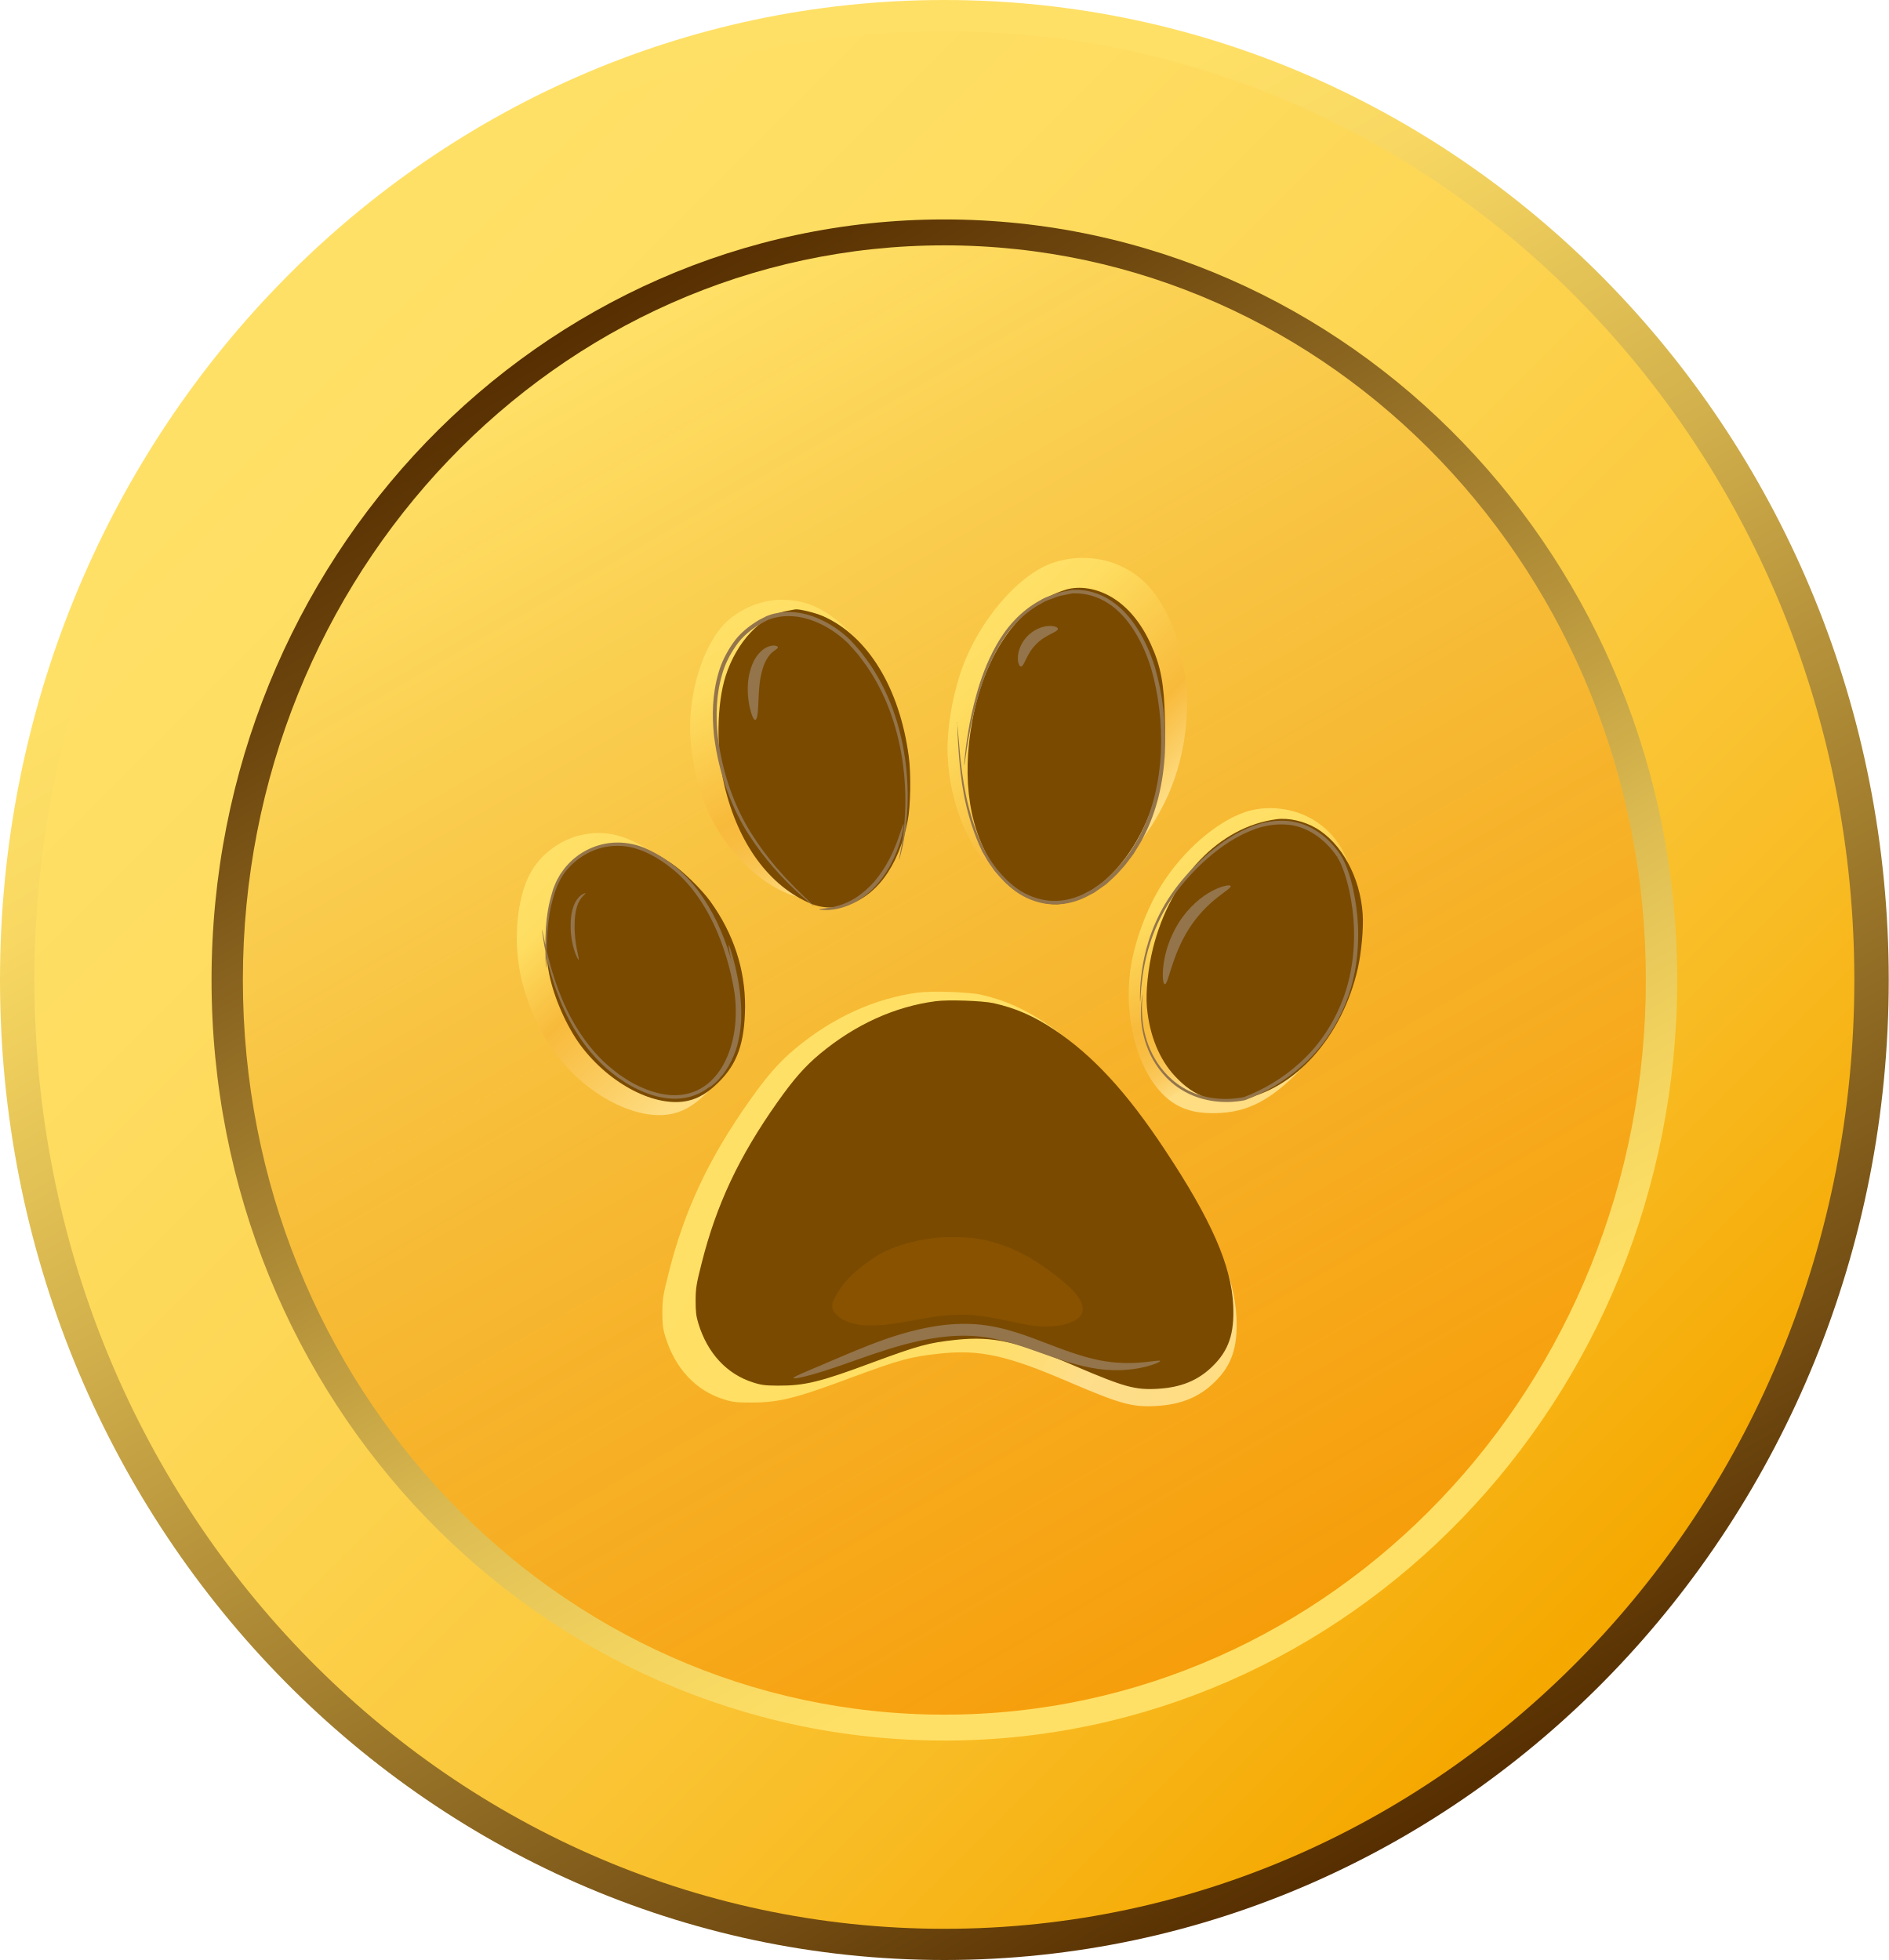
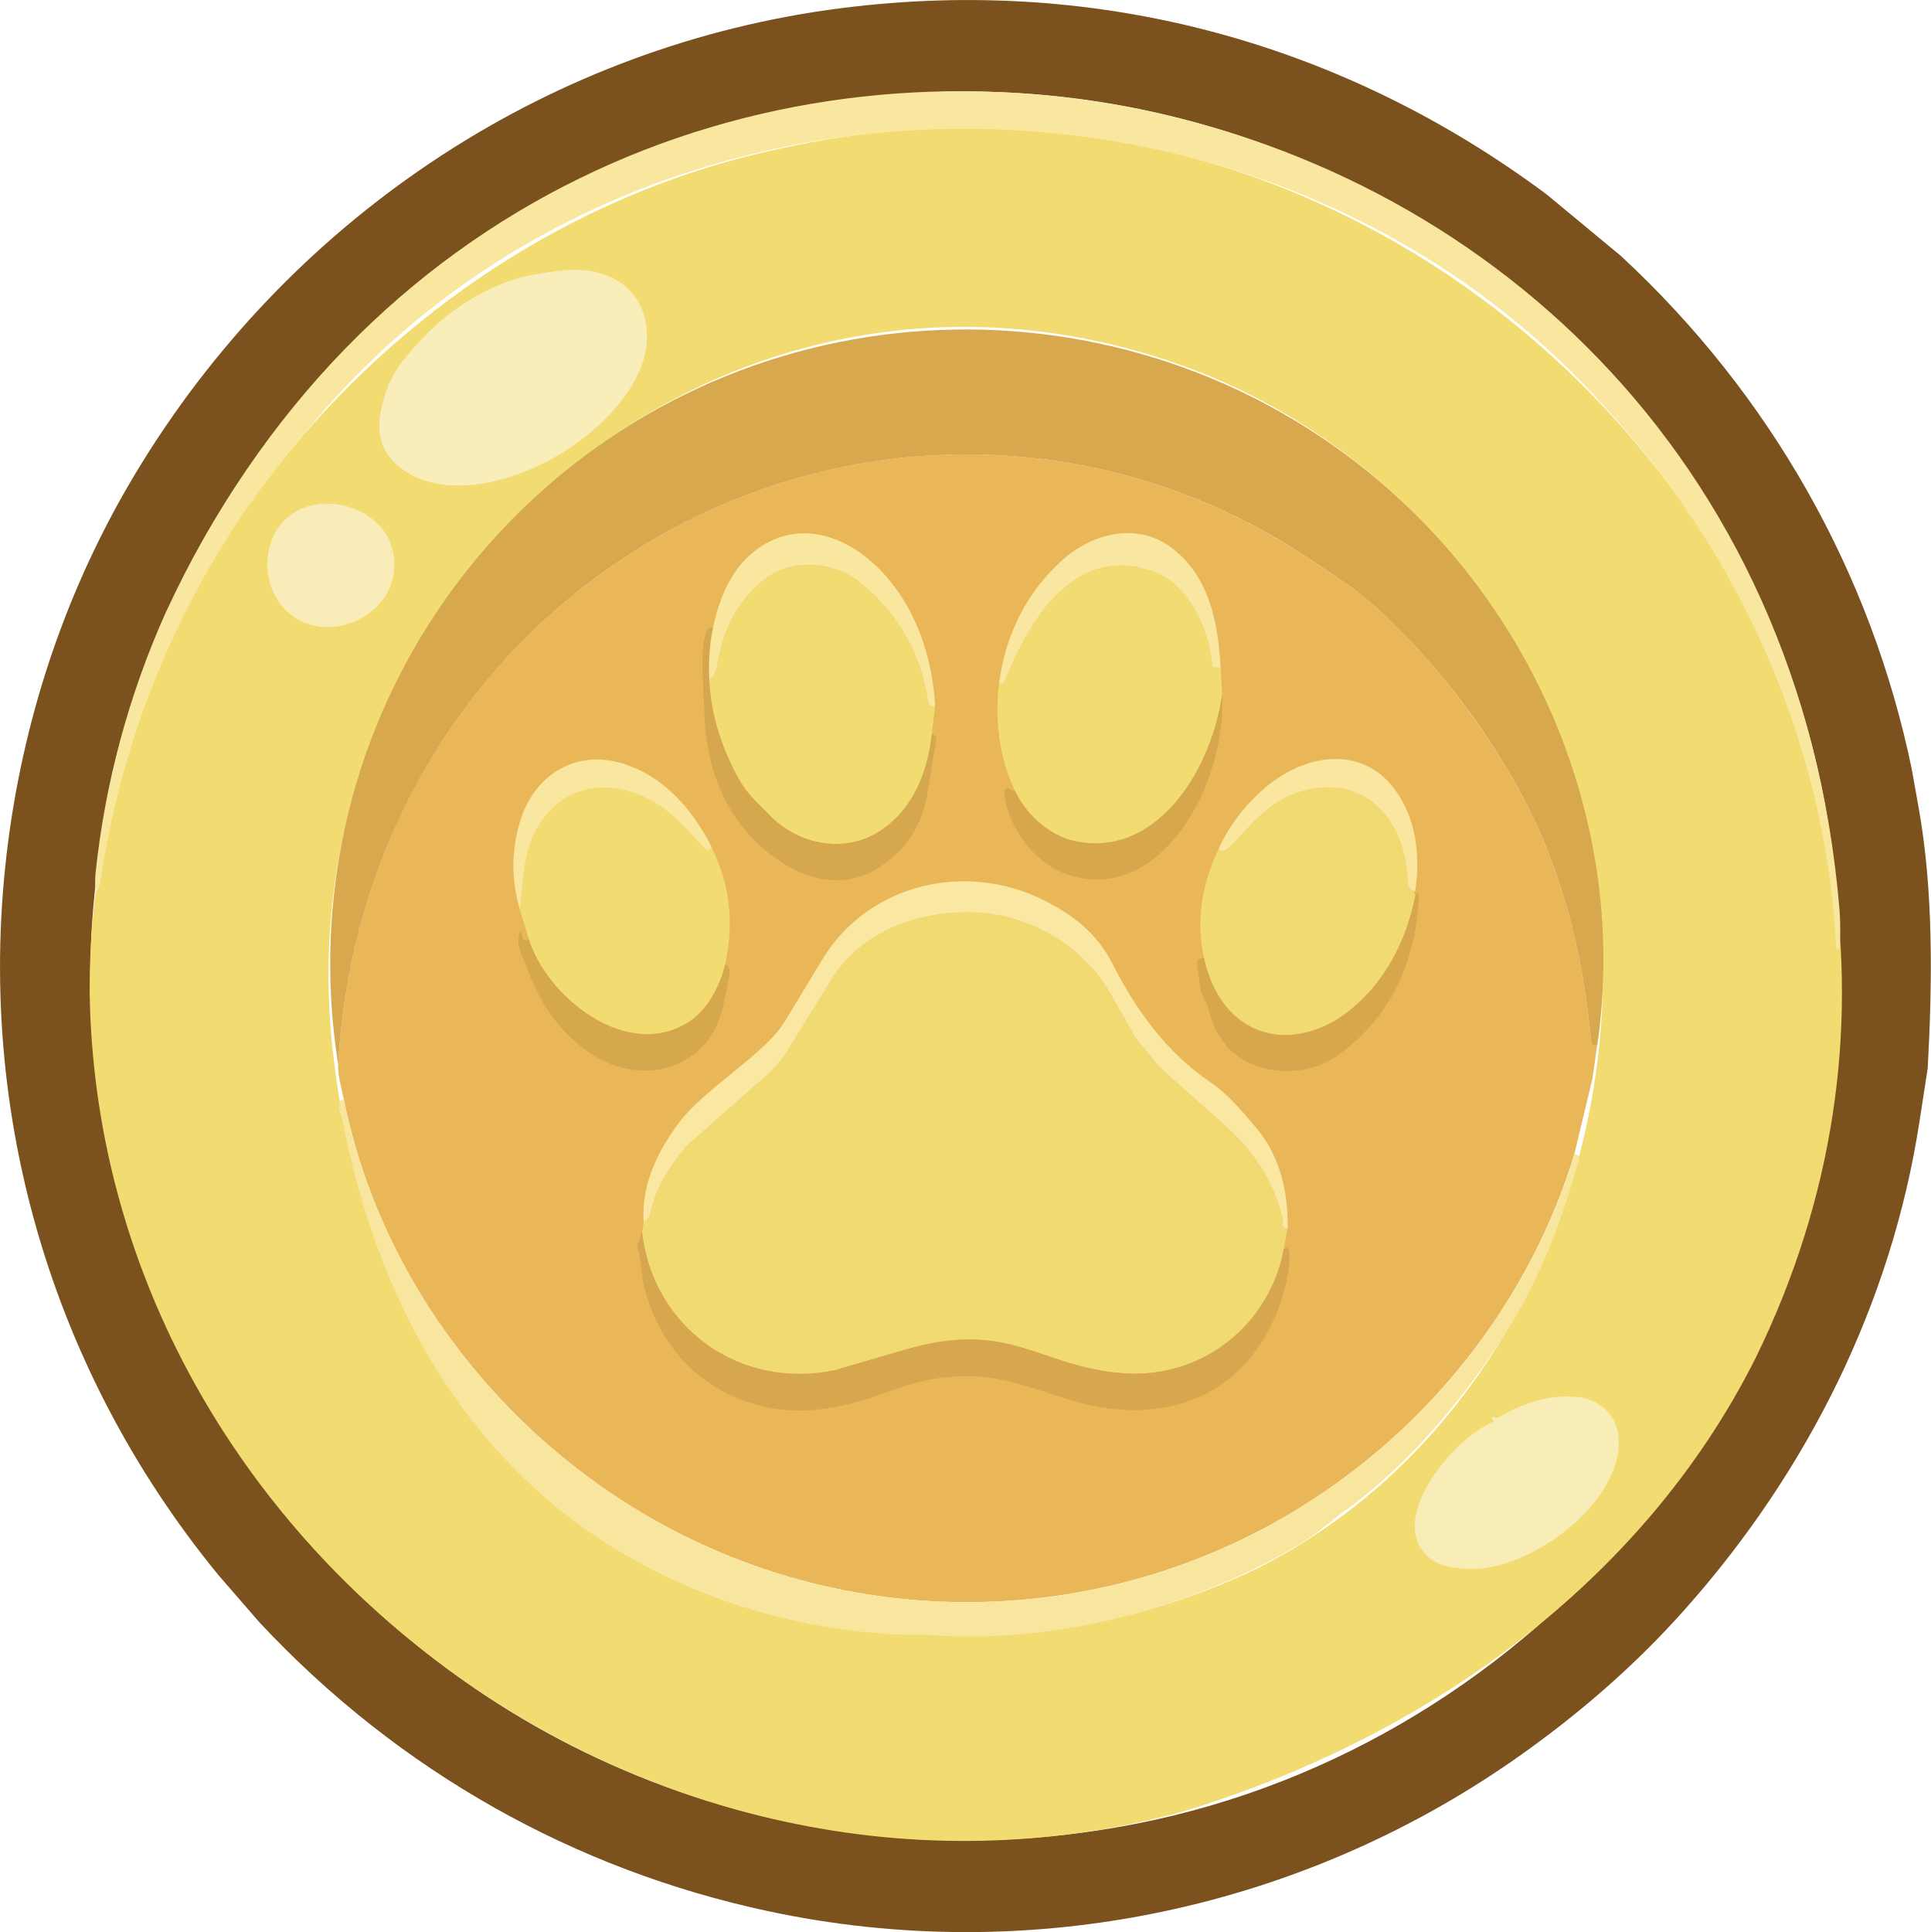
- <svg xmlns="http://www.w3.org/2000/svg" id="Layer_2" data-name="Layer 2" viewBox="0 0 299.63 311">
+ <svg xmlns="http://www.w3.org/2000/svg" id="Capa_2" data-name="Capa 2" viewBox="0 0 185.67 185.76">
  <defs>
    <style>
      .cls-1 {
-         stroke: #7a4a00;
-         stroke-miterlimit: 10;
-         stroke-width: .25px;
+         fill: #d6a74e;
      }

-       .cls-1, .cls-2 {
-         fill: #7a4a00;
+       .cls-2 {
+         fill: #f9e6a1;
      }

      .cls-3 {
-         fill: url(#linear-gradient-8);
+         fill: #f9e69f;
      }

      .cls-4 {
-         fill: url(#linear-gradient-7);
+         fill: #fae79f;
      }

      .cls-5 {
-         fill: url(#linear-gradient-5);
+         fill: #d5a74e;
      }

      .cls-6 {
-         fill: url(#linear-gradient-6);
+         fill: #f8ecb7;
      }

      .cls-7 {
-         fill: url(#linear-gradient-9);
+         fill: #7b511e;
      }

      .cls-8 {
-         fill: url(#linear-gradient-4);
+         fill: #fae69f;
      }

      .cls-9 {
-         fill: url(#linear-gradient-3);
+         fill: #d7a84d;
      }

      .cls-10 {
-         fill: url(#linear-gradient-2);
+         fill: #f1da71;
      }

      .cls-11 {
-         fill: url(#linear-gradient);
+         fill: #f9edba;
      }

      .cls-12 {
-         fill: #94744a;
+         fill: #e9b758;
      }

      .cls-13 {
-         fill: #a06000;
-         opacity: .37;
+         fill: #f8e69f;
+       }
+ 
+       .cls-14 {
+         fill: #d6a74d;
+       }
+ 
+       .cls-15 {
+         fill: #d5a84d;
+       }
+ 
+       .cls-16 {
+         fill: #fae7a1;
+       }
+ 
+       .cls-17 {
+         fill: #f9e7a0;
+       }
+ 
+       .cls-18 {
+         fill: #f2db71;
+       }
+ 
+       .cls-19 {
+         fill: #f9ecb8;
      }
    </style>
-     <linearGradient id="linear-gradient" x1="71.05" y1="19.08" x2="227.55" y2="290.14" gradientUnits="userSpaceOnUse">
-       <stop offset=".05" stop-color="#ffe066" />
-       <stop offset=".16" stop-color="#ffe066" />
-       <stop offset=".25" stop-color="#f8d862" />
-       <stop offset=".45" stop-color="#d1af4b" />
-       <stop offset=".88" stop-color="#714b11" />
-       <stop offset="1" stop-color="#552d00" />
-     </linearGradient>
-     <linearGradient id="linear-gradient-2" x1="45.53" y1="51.21" x2="254.1" y2="259.79" gradientUnits="userSpaceOnUse">
-       <stop offset=".02" stop-color="#ffe066" />
-       <stop offset=".2" stop-color="#fedd61" />
-       <stop offset=".4" stop-color="#fdd654" />
-       <stop offset=".6" stop-color="#fbca3f" />
-       <stop offset=".81" stop-color="#f8ba21" />
-       <stop offset=".99" stop-color="#f5a800" />
-     </linearGradient>
-     <linearGradient id="linear-gradient-3" x1="208.72" y1="257.53" x2="89.24" y2="50.58" gradientUnits="userSpaceOnUse">
-       <stop offset=".1" stop-color="#ffe066" />
-       <stop offset=".22" stop-color="#f1d25e" />
-       <stop offset=".34" stop-color="#debe53" />
-       <stop offset=".53" stop-color="#b28f38" />
-       <stop offset=".85" stop-color="#6f480f" />
-       <stop offset="1" stop-color="#552d00" />
-     </linearGradient>
-     <linearGradient id="linear-gradient-4" x1="207.46" y1="255.35" x2="92.17" y2="55.65" gradientUnits="userSpaceOnUse">
-       <stop offset="0" stop-color="#f59600" stop-opacity=".9" />
-       <stop offset="1" stop-color="#ffe066" />
-     </linearGradient>
-     <linearGradient id="linear-gradient-5" x1="116.23" y1="177.91" x2="191.66" y2="221.46" gradientTransform="translate(.61 .06) rotate(.18)" gradientUnits="userSpaceOnUse">
-       <stop offset=".02" stop-color="#ffe066" />
-       <stop offset=".31" stop-color="#ffdf64" />
-       <stop offset=".34" stop-color="#ffdf63" />
-       <stop offset=".53" stop-color="#fede65" />
-       <stop offset=".64" stop-color="#fede6d" />
-       <stop offset=".72" stop-color="#fedd7b" />
-       <stop offset=".79" stop-color="#fedd8b" />
-       <stop offset="1" stop-color="#fedd83" />
-     </linearGradient>
-     <linearGradient id="linear-gradient-6" x1="144.49" y1="106.58" x2="186.77" y2="114.09" gradientTransform="translate(97.34 -70.36) rotate(35.1)" gradientUnits="userSpaceOnUse">
-       <stop offset=".02" stop-color="#ffe066" />
-       <stop offset=".14" stop-color="#fede63" />
-       <stop offset=".18" stop-color="#fedd60" />
-       <stop offset=".68" stop-color="#f8ba3b" />
-       <stop offset=".95" stop-color="#fedd83" />
-     </linearGradient>
-     <linearGradient id="linear-gradient-7" x1="110.76" y1="102.54" x2="142.08" y2="137.36" gradientTransform="translate(28.18 -25.06) rotate(12.15)" gradientUnits="userSpaceOnUse">
-       <stop offset=".02" stop-color="#ffe066" />
-       <stop offset=".14" stop-color="#fede63" />
-       <stop offset=".18" stop-color="#fedd60" />
-       <stop offset=".6" stop-color="#f8ba3b" />
-       <stop offset=".67" stop-color="#f8bc40" />
-       <stop offset=".77" stop-color="#f9c450" />
-       <stop offset=".87" stop-color="#fcd16b" />
-       <stop offset=".95" stop-color="#fedd83" />
-     </linearGradient>
-     <linearGradient id="linear-gradient-8" x1="83.25" y1="138.27" x2="115.03" y2="170.04" gradientTransform="translate(.61 .06) rotate(.18)" gradientUnits="userSpaceOnUse">
-       <stop offset=".02" stop-color="#ffe066" />
-       <stop offset=".14" stop-color="#fede63" />
-       <stop offset=".18" stop-color="#fedd60" />
-       <stop offset=".46" stop-color="#f8ba3b" />
-       <stop offset=".95" stop-color="#fedd83" />
-     </linearGradient>
-     <linearGradient id="linear-gradient-9" x1="182.39" y1="134.65" x2="228.73" y2="148.06" gradientTransform="translate(155.55 -57.54) rotate(43.79) scale(.85 .87)" gradientUnits="userSpaceOnUse">
-       <stop offset=".02" stop-color="#ffe066" />
-       <stop offset=".14" stop-color="#fede63" />
-       <stop offset=".18" stop-color="#fedd60" />
-       <stop offset=".54" stop-color="#f8ba3b" />
-       <stop offset=".61" stop-color="#f8bc3f" />
-       <stop offset=".68" stop-color="#f9c14b" />
-       <stop offset=".75" stop-color="#fbcb5f" />
-       <stop offset=".82" stop-color="#fdd97c" />
-       <stop offset=".83" stop-color="#fedd83" />
-     </linearGradient>
  </defs>
-   <g id="Layer_1-2" data-name="Layer 1">
-     <g>
-       <g id="moneda_TF">
-         <g id="capa_abajo">
-           <ellipse class="cls-11" cx="149.82" cy="155.5" rx="149.82" ry="155.5" />
-           <ellipse class="cls-10" cx="149.82" cy="155.5" rx="144.36" ry="150.55" />
-         </g>
-         <g id="capa_arriba">
-           <ellipse class="cls-9" cx="149.82" cy="155.5" rx="116.26" ry="120.68" />
-           <ellipse class="cls-8" cx="149.82" cy="155.5" rx="111.29" ry="116.57" />
-         </g>
-       </g>
-       <g id="huella">
-         <g id="sombras">
-           <path class="cls-5" d="M145.75,157.48c-6.94.91-13.62,3.95-19.55,8.88-2.57,2.14-4.51,4.34-7.28,8.28-6.48,9.17-10.33,17.35-12.82,27.28-.88,3.44-1.01,4.22-1.02,6.26,0,1.87.08,2.65.48,3.93,1.53,4.99,4.79,8.51,9.18,9.9,1.38.45,2.08.54,4.26.54,4.48.01,7.07-.61,15.83-3.88,7.97-2.95,9.65-3.41,14.36-3.9,6.28-.66,10.57.29,20.4,4.52,8.2,3.51,10.07,4.02,13.85,3.8,3.95-.22,6.82-1.4,9.27-3.81,2.7-2.64,3.65-5.46,3.45-10.18-.3-6.77-3.69-14.51-11.61-26.46-6.38-9.66-12.16-15.94-18.66-20.29-3.52-2.35-6.59-3.69-10.32-4.53-1.85-.41-7.7-.62-9.81-.33Z" />
-           <path class="cls-6" d="M177.35,89.62c-3.71-1.59-8.42-1.43-11.9.36-4.57,2.34-9.41,8.04-12.11,14.27-1.95,4.5-3.15,10.74-3.01,15.43.32,9.71,5.19,18.94,11.35,21.45,2.05.83,4.26.97,7.19.46,5.23-.89,8.83-3.51,13-9.36,4.38-6.2,6.59-13.52,6.44-21.49-.06-2.96-1.01-8.02-2-10.57-2.16-5.68-4.81-8.79-8.95-10.54Z" />
-           <path class="cls-4" d="M124.15,95.16c-3.63-.03-7.46,1.71-9.71,4.38-2.94,3.48-4.93,9.81-4.96,15.83-.02,4.35,1.19,9.87,2.97,13.67,3.7,7.84,10.99,13.73,16.96,13.67,1.98-.02,3.86-.67,6.11-2.09,4-2.52,6.05-5.9,7.43-12.12,1.43-6.58.66-13.33-2.29-19.8-1.1-2.4-3.67-6.22-5.39-7.97-3.8-3.91-7.08-5.54-11.13-5.56Z" />
-           <path class="cls-3" d="M92.36,132.46c-3.42.7-6.67,3.15-8.26,6.15-2.08,3.92-2.69,10.35-1.52,16.1.85,4.15,3.08,9.17,5.5,12.42,5.03,6.72,13.05,10.85,18.65,9.58,1.86-.42,3.5-1.42,5.32-3.23,3.26-3.22,4.52-6.85,4.58-13.07.04-6.56-2.02-12.84-6.07-18.41-1.51-2.07-4.68-5.19-6.64-6.5-4.34-2.96-7.75-3.85-11.56-3.04Z" />
-           <path class="cls-7" d="M208.41,130.12c-3.15-1.95-7.48-2.43-10.93-1.25-4.52,1.54-9.78,6.12-13.16,11.47-2.44,3.86-4.46,9.42-5.02,13.74-1.14,8.94,1.96,18.05,7.22,21.16,1.75,1.03,3.75,1.46,6.5,1.38,4.91-.13,8.58-2.04,13.25-6.86,4.92-5.1,8-11.52,9.04-18.84.38-2.72.26-7.49-.27-9.95-1.14-5.5-3.1-8.69-6.63-10.85Z" />
-         </g>
-         <g id="debos">
-           <path class="cls-2" d="M169.12,93.56c-7.3,2.18-12.89,10.01-14.88,20.85-1.73,9.41-.42,17.62,3.73,23.52,2.88,4.07,7.55,6.29,11.23,5.34,1.37-.36,4.07-1.89,5.64-3.19,4.27-3.56,7.49-9.19,9.01-15.74.83-3.59,1.06-6.06.96-10.21-.13-5.62-.65-8.42-2.23-11.89-1.56-3.44-3.68-5.97-6.23-7.49-2.37-1.4-5.06-1.83-7.24-1.19Z" />
-           <path class="cls-2" d="M202.51,129.99c-9.06,1.18-16.81,9.28-19.6,20.49-.78,3.16-1.17,6.95-.96,9.33.41,4.48,1.97,8.31,4.5,11,3.03,3.24,6.18,4.33,10.37,3.62,8.57-1.47,16.14-9.93,18.59-20.77.57-2.52.93-6.43.77-8.65-.39-5.81-3.35-11.26-7.44-13.63-1.87-1.09-4.35-1.65-6.25-1.39Z" />
-           <path class="cls-2" d="M124.78,96.95c-4.04.76-7.93,4.9-9.65,10.28-1.44,4.48-1.53,11.77-.22,17.36,2.2,9.31,7.15,16.06,13.84,18.84,1.44.61,3.48.74,5.08.35,5.01-1.26,8.75-6.22,10.17-13.55.46-2.32.55-7.43.17-10.2-1.45-10.89-6.51-19.15-13.64-22.28-1.16-.51-3.76-1.15-4.35-1.06-.07,0-.69.13-1.39.26Z" />
-           <path class="cls-1" d="M148.46,158.99c-6.48.85-12.72,3.69-18.26,8.29-2.4,1.99-4.21,4.05-6.8,7.73-6.05,8.56-9.64,16.2-11.97,25.47-.82,3.21-.94,3.94-.95,5.84,0,1.74.07,2.48.44,3.67,1.43,4.66,4.47,7.94,8.57,9.24,1.29.42,1.94.5,3.98.51,4.18.01,6.6-.57,14.78-3.62,7.44-2.75,9.01-3.18,13.41-3.65,5.87-.62,9.87.27,19.06,4.22,7.66,3.27,9.4,3.76,12.93,3.55,3.69-.21,6.37-1.31,8.65-3.56,2.52-2.47,3.41-5.1,3.22-9.5-.28-6.32-3.45-13.55-10.85-24.71-5.96-9.02-11.35-14.88-17.42-18.94-3.28-2.19-6.15-3.45-9.64-4.23-1.72-.38-7.19-.58-9.16-.31Z" />
-           <path class="cls-13" d="M149.73,196.3c-3.03.19-5.94.84-8.52,1.9-1.12.46-1.97.93-3.17,1.78-2.82,1.97-4.49,3.73-5.57,5.87-.38.74-.44.91-.44,1.35,0,.4.04.57.21.85.67,1.08,2.1,1.84,4.01,2.14.6.1.91.12,1.86.12,1.95,0,3.08-.13,6.9-.82,3.47-.63,4.2-.73,6.26-.83,2.74-.14,4.61.07,8.9.99,3.58.76,4.39.87,6.04.83,1.72-.04,2.97-.3,4.04-.82,1.18-.57,1.59-1.18,1.5-2.19-.13-1.46-1.62-3.13-5.08-5.71-2.79-2.09-5.31-3.44-8.15-4.38-1.54-.51-2.88-.8-4.51-.98-.81-.09-3.36-.14-4.28-.08Z" />
-           <path class="cls-2" d="M96.05,134.29c-3.12.64-6.09,2.87-7.53,5.61-1.89,3.57-2.45,9.44-1.39,14.69.77,3.79,2.81,8.36,5.02,11.33,4.59,6.13,11.9,9.9,17.01,8.74,1.7-.39,3.19-1.3,4.86-2.95,2.97-2.94,4.12-6.25,4.18-11.92.04-5.98-1.85-11.71-5.54-16.8-1.37-1.89-4.27-4.73-6.06-5.93-3.96-2.7-7.07-3.51-10.54-2.77Z" />
-         </g>
-         <g id="detalles">
-           <path class="cls-12" d="M91.8,152.27c-.14.09-1.33-2.32-1.27-5.55,0-1.58.35-3.08.99-3.97.64-.91,1.37-1.08,1.38-1.01.05.09-.53.39-1,1.25-.48.85-.73,2.21-.74,3.75-.07,3.08.82,5.48.64,5.54Z" />
-           <path class="cls-12" d="M119.83,114.24c-.25.03-.58-.68-.86-1.88-.27-1.19-.51-2.93-.2-4.89.17-.98.46-1.88.87-2.69.43-.8.99-1.43,1.58-1.83.59-.4,1.19-.54,1.59-.52.4.02.6.17.6.29,0,.28-.7.45-1.32,1.23-.32.39-.64.92-.89,1.56-.24.64-.45,1.43-.59,2.25-.26,1.67-.26,3.28-.33,4.47-.06,1.19-.2,1.96-.46,1.99Z" />
-           <path class="cls-12" d="M161.97,105.76c-.25,0-.53-.54-.49-1.5.04-.94.48-2.27,1.53-3.34,1.05-1.07,2.38-1.54,3.31-1.59.95-.06,1.51.21,1.51.46,0,.52-1.97.89-3.47,2.45-1.54,1.53-1.86,3.51-2.38,3.52Z" />
-           <path class="cls-12" d="M184.78,156.17c-.25-.02-.43-1.16-.21-3,.22-1.83.91-4.37,2.46-6.81,1.55-2.44,3.62-4.14,5.28-5,1.67-.87,2.85-1,2.93-.77.1.26-.86.82-2.2,1.89-1.34,1.06-3.04,2.71-4.42,4.89-2.78,4.4-3.26,8.87-3.83,8.79Z" />
-           <path class="cls-12" d="M184.06,215.95c.03.11-.74.51-2.24.9-1.5.38-3.77.73-6.58.48-2.81-.24-6.04-1.19-9.43-2.41-3.4-1.19-7.08-2.62-11.06-2.91-4-.3-7.86.42-11.28,1.33-3.43.92-6.46,2.06-9.04,2.95-5.14,1.85-8.48,2.63-8.55,2.37-.07-.24,3.06-1.44,8.07-3.61,2.52-1.05,5.53-2.33,9.05-3.38,3.5-1.03,7.56-1.86,11.89-1.54,4.36.33,8.18,1.9,11.52,3.16,3.35,1.31,6.37,2.33,8.99,2.72,2.62.4,4.8.27,6.29.12,1.5-.16,2.33-.31,2.37-.18Z" />
-           <path class="cls-12" d="M112.56,172.51c-.09-.1.96-.97,2.12-2.77.58-.9,1.12-2.06,1.54-3.4.39-1.36.65-2.89.73-4.53.12-3.28-.37-6.25-.75-8.38-.4-2.13-.69-3.45-.59-3.47.08-.02.52,1.26,1.03,3.38.49,2.12,1.07,5.12.94,8.5-.08,1.68-.37,3.28-.81,4.67-.47,1.39-1.08,2.58-1.72,3.48-.28.48-.66.82-.93,1.16-.27.34-.56.59-.8.79-.46.4-.73.61-.76.58Z" />
-           <path class="cls-12" d="M143.34,130.78c.07.01-.05,1.18-.61,2.98-.56,1.79-1.6,4.24-3.49,6.47-.95,1.1-2.03,2-3.1,2.67-1.09.65-2.17,1.05-3.1,1.26-.93.2-1.7.27-2.23.23-.53-.02-.82-.05-.82-.09,0-.13,1.17-.08,2.93-.57.88-.25,1.89-.67,2.9-1.32,1-.66,2.02-1.53,2.93-2.58,1.81-2.14,2.89-4.49,3.54-6.21.65-1.73.93-2.85,1.03-2.83Z" />
-           <path class="cls-12" d="M151.83,114.6s.03.12.05.35c.02.27.05.6.09,1.02.08.94.2,2.26.35,3.93.37,3.37.9,8.4,3.37,13.97.17.34.33.69.5,1.04.2.33.4.67.6,1.01.37.7.9,1.32,1.37,2,1.05,1.27,2.26,2.5,3.76,3.45,1.5.91,3.27,1.53,5.13,1.57,1.86.06,3.79-.45,5.51-1.44l.66-.34.62-.43c.41-.29.83-.57,1.24-.88.74-.7,1.54-1.36,2.21-2.17.73-.75,1.33-1.63,1.98-2.48.56-.91,1.16-1.81,1.63-2.79,2.01-3.87,3.02-8.38,3.27-13,.2-4.63-.35-9.2-1.56-13.38-.64-2.08-1.51-4.06-2.61-5.83-1.1-1.77-2.46-3.34-4.12-4.42-1.64-1.09-3.55-1.66-5.42-1.63-.11,0-.26-.01-.33,0l-.34.07-.68.14c-.45.11-.91.16-1.34.31-.84.35-1.73.55-2.48,1.04-3.14,1.66-5.37,4.29-6.86,6.92-1.52,2.63-2.48,5.24-3.16,7.56-.68,2.33-1.14,4.37-1.44,6.05-.32,1.68-.51,3-.64,3.89-.06.42-.11.75-.15,1.01-.04.23-.06.34-.07.34-.01,0,0-.12,0-.35.02-.27.05-.6.09-1.02.09-.9.24-2.22.53-3.91.26-1.7.69-3.76,1.35-6.11.66-2.35,1.59-4.99,3.11-7.69,1.49-2.68,3.76-5.41,7-7.16.77-.51,1.69-.73,2.57-1.09.45-.16.92-.22,1.39-.33l.71-.15.36-.08c.17-.01.26,0,.39,0,1.97-.04,4.01.55,5.74,1.7,1.75,1.13,3.17,2.77,4.31,4.58,1.14,1.82,2.03,3.84,2.69,5.97,1.24,4.28,1.8,8.88,1.6,13.59-.25,4.69-1.28,9.29-3.34,13.25-.48,1.01-1.1,1.93-1.67,2.86-.66.87-1.28,1.77-2.03,2.54-.69.83-1.51,1.51-2.28,2.23-.42.31-.86.61-1.29.91l-.64.44-.69.36c-1.79,1.02-3.83,1.55-5.8,1.48-1.97-.05-3.83-.71-5.39-1.68-1.55-1-2.79-2.28-3.86-3.59-.47-.7-1.01-1.34-1.38-2.06-.2-.35-.4-.7-.6-1.04-.17-.36-.34-.71-.5-1.06-2.45-5.7-2.91-10.75-3.21-14.14-.13-1.71-.19-3.04-.23-3.94-.01-.42-.02-.76-.03-1.03,0-.23,0-.35.01-.35Z" />
-           <path class="cls-12" d="M181.27,157.77c.1,0-.35,1.75.08,4.85.24,1.54.73,3.42,1.84,5.33,1.1,1.9,2.84,3.86,5.33,5.09,2.47,1.24,5.63,1.68,8.83,1.04,2.98-1.12,6.12-2.95,8.83-5.41,2.75-2.45,5.04-5.68,6.56-9.37,1.56-3.7,2.19-7.89,2.06-12.13-.08-2-.34-3.96-.75-5.86-.21-.95-.46-1.89-.77-2.79-.15-.46-.32-.9-.51-1.33-.08-.22-.2-.42-.3-.62-.05-.1-.1-.21-.16-.3l-.09-.14-.04-.07-.02-.03s-.15.08.22-.23l-.25.17c-1.93-2.91-5.01-5.05-8.3-5.14-1.62-.09-3.22.19-4.7.71-1.47.54-2.85,1.24-4.12,2.05-2.52,1.64-4.65,3.57-6.42,5.55-1.79,1.96-3.19,4-4.23,5.98-2.09,3.98-2.79,7.58-3.13,10.01-.16,1.23-.24,2.18-.27,2.83-.04.65-.06.99-.08.99,0,0-.02-.08-.02-.25,0-.17-.02-.41-.01-.74,0-.65.04-1.61.17-2.85.28-2.46.92-6.11,2.99-10.17,1.03-2.02,2.44-4.11,4.24-6.12,1.78-2.02,3.93-3.99,6.49-5.68,1.29-.84,2.7-1.57,4.22-2.13,1.53-.55,3.21-.86,4.92-.77.86.01,1.71.23,2.56.45.84.27,1.64.66,2.39,1.14,1.5.96,2.8,2.27,3.82,3.79l-.02-.02c.57.87.95,1.77,1.26,2.7.32.93.58,1.88.79,2.85.42,1.94.69,3.94.77,5.98.14,4.33-.51,8.61-2.11,12.39-1.57,3.78-3.93,7.08-6.75,9.57-2.83,2.51-5.91,4.32-9.12,5.49-3.31.64-6.57.15-9.13-1.16-2.57-1.3-4.34-3.35-5.44-5.31-1.11-1.98-1.57-3.91-1.78-5.47-.2-1.58-.12-2.81-.04-3.64.05-.41.11-.73.14-.94.04-.21.06-.32.07-.31Z" />
-           <path class="cls-12" d="M142.63,136.46s.04-.37.17-1.06c.07-.36.15-.78.24-1.27.07-.52.16-1.1.25-1.75.33-2.63.59-6.49-.05-11.19-.64-4.66-2.17-10.26-5.7-15.43-.44-.64-.94-1.26-1.41-1.9-.52-.6-1.05-1.21-1.6-1.8-1.16-1.12-2.51-2.12-4-2.88-1.49-.76-3.14-1.31-4.86-1.4-.85-.05-1.72,0-2.57.2-.43.08-.83.23-1.24.37l-1.17.61c-1.51.9-2.91,2.02-3.89,3.45-.99,1.41-1.78,2.95-2.23,4.57-.96,3.24-1.03,6.57-.72,9.66.73,6.21,2.81,11.6,5.33,15.58,2.52,4.02,5.17,6.84,7.04,8.72.94.94,1.69,1.65,2.2,2.13.51.48.78.74.76.75-.01.02-.3-.21-.85-.66-.54-.45-1.32-1.12-2.29-2.05-1.93-1.83-4.65-4.63-7.24-8.66-2.6-4.02-4.76-9.45-5.53-15.76-.33-3.15-.27-6.55.71-9.9.47-1.68,1.28-3.29,2.32-4.77,1.03-1.5,2.5-2.68,4.09-3.63l1.24-.64c.44-.16.89-.33,1.34-.41.9-.22,1.83-.27,2.74-.21,1.82.1,3.55.68,5.1,1.48,1.56.8,2.94,1.83,4.14,3,.57.61,1.11,1.24,1.64,1.86.48.66.98,1.29,1.43,1.94,3.57,5.3,5.07,10.98,5.66,15.7.6,4.76.26,8.65-.14,11.29-.11.65-.22,1.23-.31,1.75-.11.5-.22.92-.3,1.26-.17.68-.27,1.04-.29,1.03Z" />
-           <path class="cls-12" d="M86,147.53s.04.1.08.29c.05.23.11.52.18.86.15.76.38,1.88.75,3.31.35,1.43.86,3.16,1.59,5.11.74,1.95,1.72,4.13,3.12,6.34,1.4,2.2,3.21,4.48,5.63,6.37.3.24.61.47.92.71.32.21.65.43.98.65.32.23.66.43,1.02.62.35.19.7.39,1.08.55,1.47.7,3.07,1.24,4.77,1.4,1.68.16,3.47-.12,5-1,1.55-.85,2.79-2.26,3.68-3.88,1.77-3.28,2.24-7.32,1.74-11.24-.61-3.92-1.76-7.72-3.37-11.11-1.62-3.38-3.77-6.4-6.44-8.58-2.66-2.14-5.71-3.76-8.77-3.71-3.05-.03-5.77,1.38-7.52,3.25-1.86,1.86-2.51,4.23-3,6.23-.45,2.03-.58,3.83-.65,5.3-.07,1.47-.07,2.62-.09,3.39,0,.36-.01.65-.02.88,0,.2-.02.3-.03.3-.01,0-.02-.1-.04-.3-.01-.24-.03-.53-.05-.88-.03-.78-.06-1.92-.03-3.4.04-1.48.13-3.29.55-5.37.11-.52.24-1.04.4-1.59.15-.54.3-1.11.56-1.66.2-.57.54-1.1.85-1.66.37-.52.74-1.07,1.21-1.55,1.8-1.97,4.64-3.47,7.85-3.47,1.59-.01,3.24.34,4.77,1.06,1.52.7,3,1.61,4.37,2.73,2.75,2.24,4.96,5.32,6.62,8.76,1.65,3.47,2.82,7.26,3.44,11.29.5,4.03.03,8.18-1.83,11.61-.94,1.69-2.26,3.19-3.93,4.1-1.65.94-3.57,1.23-5.34,1.05-1.78-.18-3.45-.75-4.95-1.48-.38-.17-.74-.38-1.11-.58-.37-.19-.72-.4-1.05-.64-.34-.23-.67-.45-1-.67-.31-.25-.62-.49-.93-.73-2.46-1.96-4.28-4.3-5.68-6.55-1.4-2.26-2.36-4.48-3.07-6.45-.71-1.98-1.18-3.73-1.5-5.18-.33-1.44-.52-2.57-.63-3.34-.05-.35-.09-.64-.12-.88-.02-.2-.03-.3-.02-.3Z" />
-         </g>
+   <g id="Layer_1" data-name="Layer 1">
+     <g id="money_ft">
+       <path class="cls-7" d="M148.75,18.71l7.12,5.9c14.39,13.33,24.08,30.48,27.98,49.41l.68,3.83c1.39,7.85,1.29,16.58.84,24.86l-.81,5.24c-2.69,17.36-10.73,33.55-22.61,46.87-4.78,5.36-9.97,9.82-15.44,13.73-20.93,14.96-47.35,20.64-72.72,15.19-18.4-3.95-35.34-13.3-48.84-27.75l-3.94-4.54C4.35,131.13-3.03,104.9,1.15,78.39c1.94-12.26,6.2-23.79,12.66-34.15C28.63,20.45,53.15,4.31,80.93.78c25-3.18,48.49,3.53,67.82,17.93ZM25.16,43.23c-8.81,11.94-14.38,25.89-15.87,40.78l-.23,2.28c-2.24,22.4,5.72,44.73,20.55,61.77,20.14,23.15,51.26,33.53,81.38,26.93,38.59-8.46,67.14-44.19,65.9-83.47l-.14-4.41-.42-3.9c-2.75-25.75-17.81-48.47-38.96-61.62C100.08-1.6,51.61,7.39,25.16,43.23Z" />
+       <path class="cls-18" d="M113.38,174.28c-51.16,13.71-103.99-26.08-104.76-78.88-.18-38.23,29.25-73.35,66.5-81.13,66.25-14.67,124.06,54.33,93.7,116.3-10.94,21.81-31.96,36.63-55.22,43.65l-.21.06ZM32.15,102.21c4.96,43.3,49.73,67.3,88.79,48.57,26.55-13.37,38.76-46.57,30.8-74.86-5.09-18.3-19.41-33.74-37.13-40.43C70.44,18.86,26.23,55.72,32.12,102.02l.02.2Z" />
+       <path class="cls-19" d="M27.34,50.05c2.76-2.82,7.94-1.73,9.81,1.35,1.01,1.66,1.02,3.85.13,5.54-1.59,3-6.14,4.57-9.24,2.22-2.89-2.19-3.06-6.7-.7-9.12Z" />
+       <path class="cls-17" d="M176.88,87.37C169.49-.3,53.14-21.49,15.88,59.02c-3.5,7.83-5.79,16.3-6.69,24.92-.03.33-.04.64-.04.9,0,.53.05.87.13.89.09.03.23-.31.36-.92,2.35-15.76,8.98-30.68,19.35-42.75C59.59,3.61,121.33,2.5,154.11,38.91c13.21,14.15,21.53,32.89,22.45,52.22.51.98.42-2.76.33-3.57v-.19Z" />
+       <path class="cls-12" d="M153.59,100.48l-.46,3.23-1.74,7.25c-2.02,6.63-5.2,12.85-9.34,18.39-2.5,3.35-5.35,6.45-8.5,9.25-.18.16-.36.32-.54.47-23.08,20.01-57.08,19.93-80.13,0-.17-.14-.34-.29-.51-.44-2.25-1.99-4.34-4.13-6.27-6.4-6.5-7.64-11.06-16.74-13.04-26.53-.23-1.17-.6-2.3-.54-3.35.72-13.27,5.39-25.87,13.58-36.07,2.82-3.51,6.05-6.73,9.69-9.6,2.6-2.05,5.32-3.87,8.14-5.43,17.93-9.99,39.78-10.18,57.91,0,1.3.73,2.59,1.51,3.85,2.35,2.37,1.57,4.76,3.03,6.85,4.97,3.64,3.39,6.76,7,9.51,10.96,1.23,1.73,2.37,3.54,3.46,5.42,4.54,7.84,6.72,16.47,7.52,25.46.14.13.51.11.56.07Z" />
+       <path class="cls-9" d="M153.6,100.49c-.05.04-.43.06-.57-.07-.8-8.99-2.98-17.63-7.51-25.46-3.57-6.18-7.74-11.5-12.98-16.38-2.09-1.95-4.47-3.4-6.84-4.98-21.58-14.34-49.61-12.95-69.91,3.08-14.19,11.21-22.3,27.85-23.27,45.67-3.23-20.35,3.87-40.67,18.9-54.52,23.59-21.75,60.1-21.47,83.47.45,14.17,13.3,21.5,32.88,18.71,52.21Z" />
+       <path class="cls-6" d="M138.01,141.67c1.49-2.1,3.31-3.88,5.67-5.04-.34-.17-.18-.4-.13-.46.17.14.39.2.61.07,2.37-1.38,5.05-2.25,7.74-1.89,1.86.25,3.39,1.57,3.69,3.44,1,6.22-8.38,13.52-14.71,13.05-1.45-.11-2.76-.31-3.76-1.36-2.02-2.12-.88-5.31.89-7.81Z" />
+       <path class="cls-11" d="M53.79,26.04c4.14-.57,7.84,1.23,8.37,5.37.38,2.98-1.15,5.79-3.25,8.13-5.76,6.43-16.75,9.82-21.3,4.57-1.39-1.6-1.26-3.42-.89-5.04.45-1.98,1.12-3.31,2.34-4.78,2.09-2.51,4.24-4.51,7.13-6.03,3.19-1.67,4.77-1.84,7.59-2.23Z" />
+       <path class="cls-13" d="M151.4,110.97c.43.02.52.33.43.6l-.31.96c-1.58,5.75-3.59,10.05-5.1,12.88,0,0-6.29,11.76-16.48,19.41h0c-2.02,1.43-2.7,2.1-3.54,2.71-2.97,2.15-18.51,11.19-37.55,9.64,0,0-45.78,2.43-55.95-49.59-.08-.39-.37-.82-.29-1.25.04-.21-.1-.56.46-.62,2.57,12.69,9.47,24.24,19.31,32.93,23.24,20.53,57.92,20.6,81.18-.03,8.39-7.43,14.61-17.02,17.85-27.64Z" />
+       <g>
+         <path class="cls-10" d="M123.81,118.11l-.35,1.95c-1.32,7.28-7.83,12.58-15.5,11.98-8.19-.64-10.79-5.23-20.97-2.25l-6.71,1.96c-9.18,1.92-17.51-4.12-18.54-13.33.1-.24.15-.75.14-1.02.37-.05.56-.33.66-.81.51-2.43,1.84-4.46,3.47-6.4l6.33-5.6c1.17-1.03,2.3-1.86,3.16-3.24l4.44-7.17c2.88-4.64,8.38-6.67,13.9-6.44,5.15.22,10.27,3.15,12.96,7.87l2.38,4.18,2.29,2.81,6.34,5.65c2.79,2.48,4.69,5.39,5.57,9.13-.26.35-.04.79.42.73Z" />
+         <path class="cls-18" d="M117.38,64.19l.14,2.62c-1.13,7.65-6.57,15.82-14.31,14.03-2.18-.51-4.43-2.34-5.59-4.76-1.5-3.14-2-6.84-1.55-10.33.19-.01.34-.05.46-.11.39-.22,4.5-14.19,14.32-10.71,3.34,1.19,5.45,5.42,5.75,9.14.31.15.65.13.79.12Z" />
+         <path class="cls-18" d="M89.91,67.9l-.3,2.7c-.38,3.44-1.65,6.93-4.67,9.09-3.47,2.49-8.12,1.63-11-1.38-1.03-1.07-2.05-1.93-2.8-3.25-1.68-2.97-2.78-6.32-2.93-9.68.7-.46.75-1.44.92-2.24.64-3.08,2.06-5.75,4.77-7.68,2.38-1.69,6.23-1.42,8.56.38,6.61,5.12,6.64,11.82,6.92,12.03.12.09.36.06.53.04Z" />
+         <path class="cls-10" d="M136.08,85.71c-.16.05-.18.23.04.29-.86,4.47-2.99,8.67-6.77,11.48-2.86,2.13-6.6,2.83-9.6.94-2.24-1.41-3.46-3.89-3.99-6.36-.79-3.68-.14-7.16,1.43-10.46.69,1.15,2.56-2.38,5.41-4.3,2.7-1.82,6.33-2.28,9-.46s3.68,4.85,3.79,7.89c.02.63.27.85.7.98Z" />
+         <path class="cls-18" d="M68.4,81.41c1.77,3.49,2.23,7.4,1.33,11.3-.52,2.27-1.79,4.4-3.39,5.47-6.02,4.01-13.82-2.4-15.49-7.89l-.86-2.83c.44-3.54.19-6.96,3.23-9.85,2.41-2.29,5.65-2.33,8.67-1.02,2.41,1.04,4.13,3.17,5.95,5.08.16.17.51,0,.55-.27Z" />
+         <path class="cls-1" d="M123.45,120.06c.08-.04.31-.1.4-.03.75.62-.92,15.47-14.8,15.55-8.49.05-12.52-5.98-23.61-1.78-3.94,1.49-8.17,2.39-12.11,1.42-5.79-1.43-9.76-5.44-11.36-11.35-.33-1.21-.27-2.85-.7-4.01l.46-1.45c1.03,9.21,9.36,15.25,18.54,13.33l6.71-1.96c10.19-2.98,12.78,1.61,20.97,2.25,7.67.6,14.18-4.69,15.5-11.98Z" />
+         <path class="cls-16" d="M123.81,118.11c-.46.06-.68-.38-.42-.73-.88-3.74-2.78-6.64-5.57-9.13l-6.34-5.65-2.29-2.81-2.38-4.18c-2.69-4.72-7.81-7.65-12.96-7.87-5.52-.23-11.02,1.8-13.9,6.44l-4.44,7.17c-.86,1.38-1.99,2.21-3.16,3.24l-6.33,5.6c-1.63,1.94-2.96,3.96-3.47,6.4-.1.48-.3.76-.66.81-.2-3.44,1.25-6.55,3.36-9.4,2.45-3.31,8.31-6.66,10.15-9.69l3.69-6.08c4.38-7.23,13.66-9.41,21.13-5.75,2.86,1.4,5.21,3.18,6.72,6.12,2.35,4.59,5.2,8.56,9.51,11.5,1.68,1.14,3.13,2.89,4.43,4.44,2.31,2.77,3,6.32,2.95,9.59Z" />
+         <path class="cls-5" d="M68.56,60.35c-.34,1.61-.43,3.22-.36,5.03.14,3.36,1.24,6.71,2.93,9.68.75,1.32,1.78,2.18,2.8,3.25,2.88,3.01,7.53,3.87,11,1.38,3.03-2.17,4.29-5.65,4.67-9.09.34,0,.47.26.4.65l-.85,5.17c-.49,3-2.15,5.48-4.91,7.17-2.53,1.55-5.69,1.26-8.32-.22-5.34-3.01-7.89-8.46-8.16-14.25l-.18-3.89c-.12-2.49.05-5.2.98-4.89Z" />
+         <path class="cls-14" d="M115.76,92.06c.53,2.47,1.75,4.95,3.99,6.36,2.99,1.89,6.73,1.19,9.6-.94,3.79-2.81,5.91-7.01,6.77-11.48.12-.22.34-.04.33.1l-.06.9c-.42,5.9-2.98,11.19-7.9,14.57-2.48,1.7-5.96,1.83-8.56.53-2.19-1.09-3.26-3.1-3.74-5.2-.15-.63-.66-1.18-.75-1.79l-.3-2.09c-.05-.35-.04-.62.13-.75.11-.08.25-.09.51-.21Z" />
+         <path class="cls-14" d="M97.62,76.08c1.16,2.42,3.4,4.25,5.59,4.76,7.74,1.79,13.19-6.38,14.31-14.03.45,8.68-5.94,20-14.57,17.37-5.21-1.59-6.82-7.8-6.26-8.29.28-.25.57.14.94.19Z" />
+         <path class="cls-3" d="M89.91,67.9c-.17.02-.41.05-.53-.04-.29-.21-.31-6.91-6.92-12.03-2.33-1.8-6.18-2.07-8.56-.38-2.72,1.93-4.13,4.6-4.77,7.68-.17.8-.22,1.78-.92,2.24-.08-1.81.02-3.42.36-5.03.57-2.69,1.64-5.46,3.9-7.28,4.2-3.37,9.36-1.66,12.94,2.59,2.93,3.48,4.26,7.89,4.52,12.25Z" />
+         <path class="cls-15" d="M50.85,90.3c1.66,5.48,9.47,11.9,15.49,7.89,1.6-1.07,2.87-3.2,3.39-5.47.67.22.38,1.05.26,1.74-.41,2.35-.86,4.65-2.59,6.32-3.06,2.96-7.61,2.7-10.97.27-2.6-1.88-4.5-4.54-5.62-7.66-.47-1.3-1.34-2.57-.78-3.88.23.45.14.74.33.86.13.08.32.08.5-.07Z" />
+         <path class="cls-2" d="M117.38,64.19c-.14.01-.48.03-.79-.12-.3-3.73-2.41-7.96-5.75-9.14-9.81-3.48-13.93,10.49-14.32,10.71-.12.07-.27.1-.46.11.59-4.59,2.59-8.76,6.11-11.91,2.82-2.52,7-3.63,10.28-1.32,3.82,2.7,4.7,7.36,4.92,11.68Z" />
+         <path class="cls-8" d="M136.08,85.71c-.43-.13-.68-.35-.7-.98-.11-3.04-1.18-6.11-3.79-7.89s-6.29-1.36-9,.46c-2.85,1.92-4.72,5.45-5.41,4.3.94-1.99,2.12-3.65,3.76-5.22,4.2-4.03,9.95-4.84,13.18-.48,2.08,2.8,2.49,6.38,1.96,9.81Z" />
+         <path class="cls-4" d="M68.4,81.41c-.04.26-.39.44-.55.27-1.82-1.91-3.55-4.04-5.95-5.08-3.02-1.31-6.26-1.27-8.67,1.02-3.04,2.89-2.79,6.31-3.23,9.85-.86-2.84-.86-5.87.11-8.8,1.31-3.97,4.93-6.42,9.15-5.42s7.24,4.38,9.16,8.17Z" />
      </g>
    </g>
  </g>
</svg>
